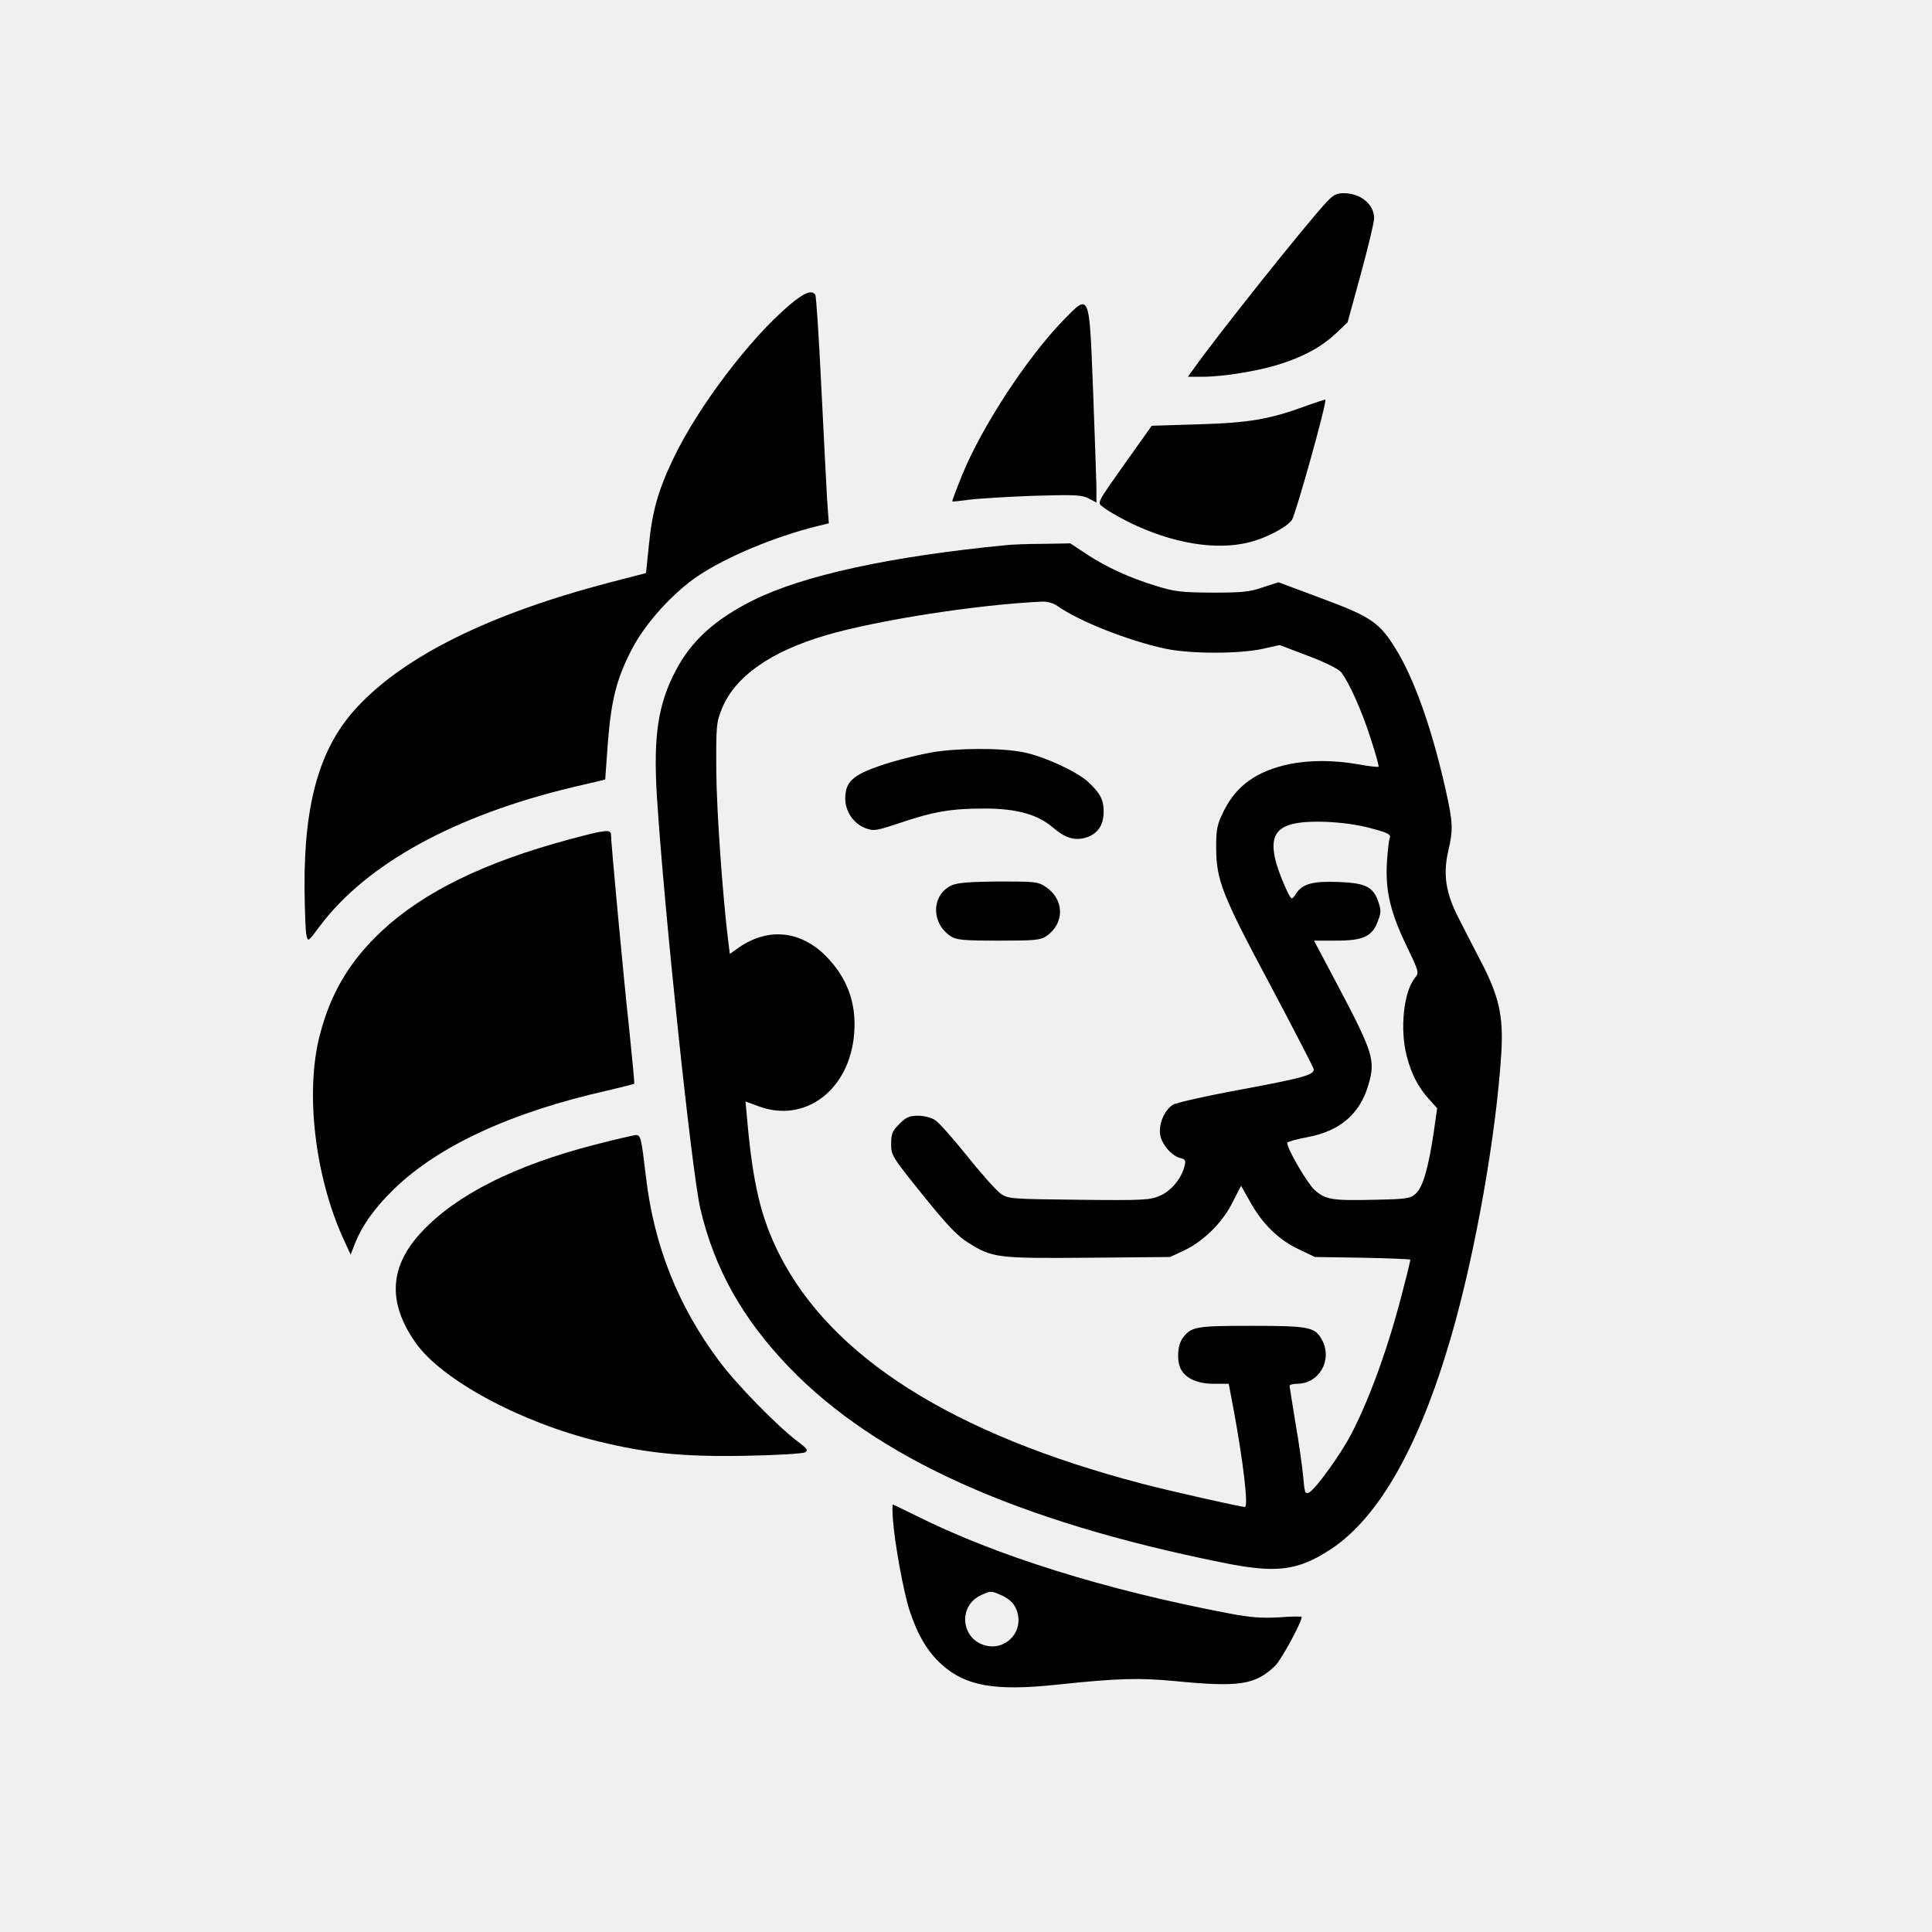
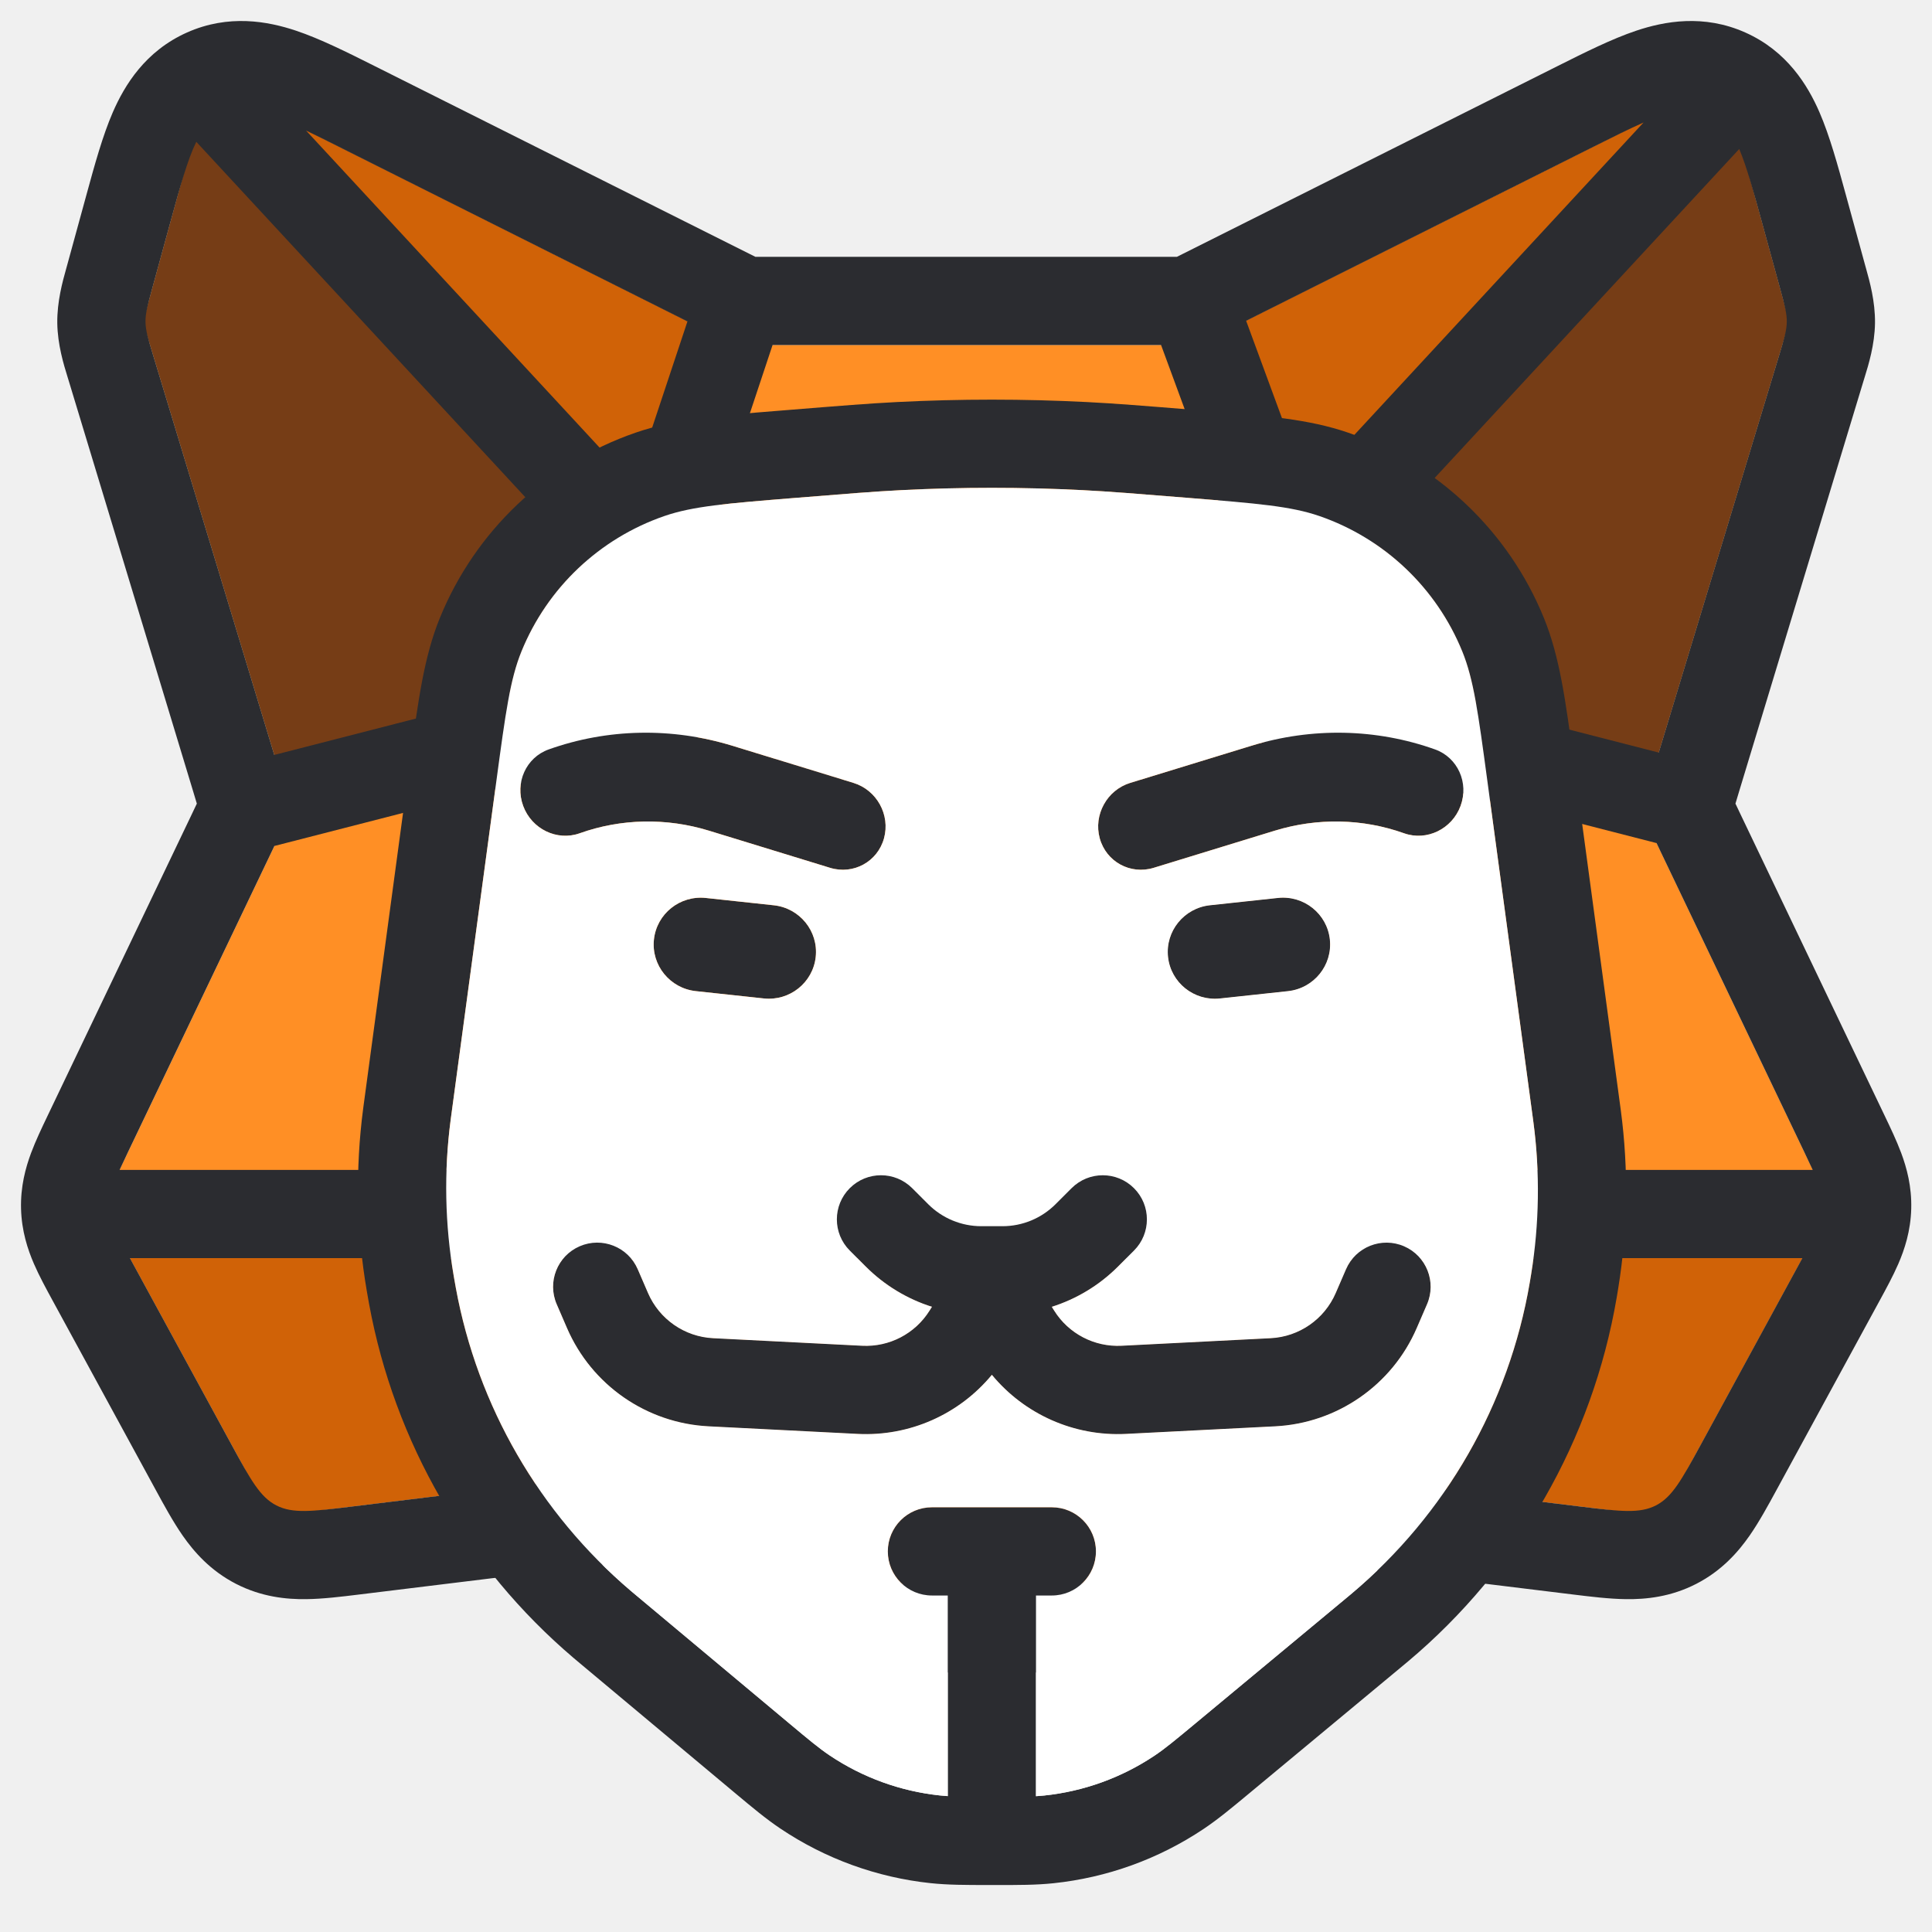
- <svg xmlns="http://www.w3.org/2000/svg" version="1.0" width="800pt" height="800pt" viewBox="0 0 800 800" preserveAspectRatio="xMidYMid meet">
-   <g transform="translate(0,800) scale(0.1,-0.1)" fill="#000000" stroke="none">
-     <path d="M5493 7163 c-78 -82 -452 -551 -551 -691 l-23 -32 63 0 c81 0 225 23 314 51 99 31 174 71 233 126 l51 48 55 201 c30 110 55 214 55 230 0 58 -56 104 -126 104 -29 0 -44 -7 -71 -37z" />
-     <path d="M3268 6736 c-164 -139 -376 -419 -478 -631 -64 -133 -89 -220 -103 -361 l-12 -117 -147 -38 c-498 -130 -852 -304 -1051 -519 -152 -164 -218 -392 -216 -745 1 -93 4 -183 8 -198 6 -28 7 -27 56 39 193 257 557 457 1045 574 l136 32 11 152 c14 178 36 266 100 389 55 106 170 233 273 302 121 81 322 164 493 206 l49 12 -7 96 c-3 53 -14 263 -24 467 -10 204 -21 376 -25 383 -14 22 -46 10 -108 -43z" />
-     <path d="M4402 6673 c-150 -155 -336 -439 -418 -640 -24 -59 -42 -108 -41 -109 1 -2 34 2 72 7 39 5 158 12 265 16 171 5 199 4 228 -11 l32 -17 0 68 c-1 38 -7 218 -14 402 -16 404 -13 398 -124 284z" />
-     <path d="M5405 6318 c-147 -54 -234 -69 -443 -75 l-193 -6 -93 -131 c-143 -202 -134 -185 -105 -208 13 -11 58 -37 99 -58 181 -90 365 -121 505 -85 69 18 150 60 174 91 15 19 147 492 139 499 -2 1 -39 -11 -83 -27z" />
-     <path d="M4170 5743 c-486 -47 -846 -126 -1052 -229 -157 -78 -257 -169 -320 -291 -74 -140 -93 -273 -78 -520 30 -472 145 -1560 180 -1708 58 -249 176 -458 369 -658 361 -374 942 -636 1791 -807 225 -46 314 -35 452 56 199 132 366 428 497 880 101 348 188 845 208 1180 8 148 -10 229 -84 371 -31 60 -73 141 -93 181 -53 102 -65 180 -44 274 22 95 21 119 -11 263 -57 252 -131 460 -208 582 -65 105 -101 130 -304 205 l-179 67 -65 -21 c-54 -19 -87 -22 -209 -22 -127 1 -156 4 -230 27 -112 34 -208 78 -290 132 l-68 45 -113 -2 c-63 0 -130 -3 -149 -5z m208 -252 c91 -64 294 -144 447 -177 104 -22 304 -22 402 -1 l72 16 118 -45 c70 -26 125 -54 136 -67 32 -40 87 -162 123 -276 20 -61 35 -114 32 -116 -2 -2 -40 2 -83 10 -102 18 -202 18 -286 1 -136 -29 -219 -89 -271 -193 -29 -59 -32 -75 -32 -152 0 -135 24 -196 225 -572 98 -185 179 -341 179 -347 0 -23 -42 -35 -293 -82 -148 -27 -277 -56 -291 -65 -35 -23 -59 -80 -52 -123 6 -40 47 -88 83 -97 21 -5 24 -10 18 -33 -12 -51 -55 -103 -101 -123 -41 -18 -64 -20 -336 -17 -286 3 -294 4 -325 26 -17 12 -80 82 -138 155 -58 72 -118 140 -133 149 -15 10 -46 18 -70 18 -37 0 -50 -6 -78 -34 -29 -29 -34 -41 -34 -83 0 -47 3 -52 130 -210 101 -125 143 -170 188 -198 102 -64 120 -66 499 -63 l338 3 58 27 c80 38 160 116 201 200 l35 68 38 -67 c50 -91 118 -157 201 -196 l67 -32 198 -3 c108 -2 197 -6 197 -8 0 -3 -11 -51 -26 -107 -58 -235 -139 -461 -217 -612 -45 -87 -148 -229 -176 -245 -17 -8 -19 -2 -25 68 -4 42 -18 142 -32 221 -13 80 -24 148 -24 153 0 4 14 8 30 8 92 0 148 97 105 180 -29 55 -52 60 -292 60 -233 0 -250 -3 -286 -51 -22 -30 -25 -95 -7 -129 20 -38 70 -60 136 -60 l62 0 21 -112 c39 -210 61 -398 46 -398 -18 0 -314 67 -425 96 -786 206 -1289 525 -1504 952 -75 150 -108 287 -132 554 l-7 77 52 -19 c194 -74 380 67 398 301 10 125 -29 231 -117 320 -105 105 -236 119 -357 38 l-41 -29 -6 48 c-24 193 -49 547 -50 712 -1 184 0 198 23 255 53 132 199 236 429 304 214 63 631 128 900 140 19 0 46 -7 60 -18z m1300 -921 c68 -18 82 -25 77 -39 -4 -9 -9 -54 -12 -101 -7 -117 14 -207 80 -344 53 -111 54 -113 36 -135 -47 -58 -63 -213 -34 -324 19 -74 47 -128 91 -177 l35 -39 -15 -105 c-22 -144 -44 -221 -73 -248 -23 -21 -35 -23 -171 -26 -176 -4 -202 0 -248 40 -30 27 -114 170 -114 196 0 4 39 15 87 24 132 25 214 96 249 215 31 106 22 132 -148 453 l-77 145 92 0 c111 0 149 17 172 80 14 34 14 46 3 79 -21 64 -54 80 -167 84 -105 4 -148 -8 -174 -48 -6 -11 -15 -20 -18 -20 -10 0 -57 111 -69 164 -27 121 26 159 210 153 68 -3 134 -12 188 -27z" />
-     <path d="M3855 4884 c-44 -8 -118 -26 -165 -40 -154 -47 -190 -76 -190 -150 0 -54 34 -104 83 -123 36 -13 43 -12 145 22 139 47 213 59 347 59 135 0 220 -24 283 -77 51 -44 90 -57 136 -44 50 14 76 51 76 108 0 50 -14 76 -64 123 -48 44 -183 106 -268 123 -95 19 -274 18 -383 -1z" />
-     <path d="M3943 4335 c-86 -37 -90 -157 -6 -212 23 -15 52 -18 198 -18 150 0 173 2 198 19 76 52 75 151 -2 203 -32 22 -44 23 -195 23 -114 -1 -170 -5 -193 -15z" />
-     <path d="M2360 4525 c-354 -95 -605 -218 -778 -379 -134 -125 -213 -258 -258 -433 -61 -235 -20 -584 98 -843 l30 -65 19 49 c30 74 81 145 161 223 185 179 486 318 882 407 59 14 110 27 112 28 2 2 -8 105 -21 230 -24 221 -75 769 -75 802 0 23 -25 20 -170 -19z" />
-     <path d="M2463 3260 c-330 -85 -571 -206 -715 -359 -136 -144 -145 -293 -27 -461 108 -154 434 -330 759 -409 200 -49 352 -64 610 -59 124 2 233 9 243 14 15 9 10 15 -35 49 -82 63 -247 231 -320 329 -170 227 -270 478 -303 761 -20 168 -22 175 -43 175 -9 -1 -85 -18 -169 -40z" />
-     <path d="M3697 1713 c7 -102 44 -303 69 -381 34 -103 75 -172 134 -225 99 -89 221 -110 475 -83 255 27 341 29 490 15 267 -26 332 -16 415 63 26 26 110 180 110 203 0 2 -42 2 -92 -2 -73 -4 -118 -1 -208 16 -516 98 -969 240 -1301 407 -49 24 -90 44 -92 44 -2 0 -2 -26 0 -57z m446 -317 c43 -18 67 -46 73 -88 12 -72 -52 -136 -124 -124 -112 18 -131 167 -27 212 38 17 39 17 78 0z" />
-   </g>
+ <svg xmlns="http://www.w3.org/2000/svg" width="500" height="500" viewBox="0 0 500 500" fill="white">
+   <path d="M54.073 21.127L190.09 89.281H309.998L446.015 21.127L463.056 83.312L424.713 209.825L473.706 312.27L430.039 392.457L340.041 381.436L281.41 410.002H218.678L160.047 381.436L70.049 392.457L26.382 312.27L75.374 209.825L37.032 83.312L54.073 21.127Z" fill="#FF8F25" />
+   <path d="M54.071 21.127L190.088 89.281L172.08 140.389H328.856L309.996 89.281L446.013 21.127L463.053 83.312L424.711 209.825L250.042 158.71L75.372 209.825L37.03 83.312L54.071 21.127Z" fill="#763D16" />
+   <path d="M190.091 89.281L54.074 21.127L211.703 209.825L250.045 158.71L288.387 209.825L446.016 21.127L309.999 89.281L328.859 140.389H172.083L190.091 89.281Z" fill="#D06207" />
+   <path d="M430.039 392.456L473.706 312.269H26.382L70.049 392.456L160.047 381.435L218.678 410.001H281.41L340.041 381.435L430.039 392.456Z" fill="#D06207" />
+   <path d="M482.716 68.713L477.642 50.196C475.629 42.837 473.525 35.152 470.88 29.06C467.846 22.071 462.48 13.226 451.681 8.412C440.883 3.598 430.715 5.519 423.489 7.933C417.188 10.038 410.065 13.61 403.244 17.03L306.283 65.615C305.589 65.963 305.051 66.232 304.59 66.46C304.075 66.463 303.474 66.463 302.698 66.463H197.376C196.599 66.463 195.998 66.463 195.484 66.46C195.022 66.232 194.485 65.963 193.791 65.615L96.829 17.03C90.009 13.61 82.886 10.038 76.585 7.933C69.358 5.519 59.191 3.598 48.392 8.412C37.593 13.226 32.228 22.071 29.193 29.06C26.548 35.152 24.445 42.837 22.431 50.197L17.357 68.713C17.282 68.988 17.199 69.285 17.11 69.602C16.217 72.791 14.751 78.029 14.826 83.618C14.901 89.207 16.507 94.404 17.485 97.568C17.582 97.883 17.673 98.178 17.756 98.451L50.049 205.006C50.417 206.22 50.703 207.164 50.941 207.976C50.583 208.743 50.157 209.634 49.61 210.778L12.314 288.765C10.878 291.765 9.226 295.217 8.037 298.41C6.618 302.224 5.296 307.056 5.447 312.829C5.599 318.601 7.173 323.357 8.791 327.091C10.146 330.218 11.977 333.577 13.569 336.497L40.34 385.657C42.435 389.508 44.795 393.846 47.271 397.402C50.218 401.634 54.461 406.495 61.073 409.897C67.685 413.298 74.108 413.923 79.265 413.86C83.597 413.807 88.498 413.205 92.849 412.67L92.851 412.67L153.761 405.211C154.723 405.093 155.47 405.001 156.11 404.928C156.691 405.206 157.367 405.535 158.239 405.96L202.277 427.415C202.481 427.515 202.701 427.624 202.936 427.739L202.942 427.742C205.331 428.919 209.244 430.847 213.63 431.859C218.017 432.87 222.379 432.851 225.042 432.839L225.388 432.838C225.525 432.837 225.657 432.837 225.783 432.837H274.29C274.52 432.837 274.767 432.838 275.031 432.839C277.695 432.851 282.057 432.87 286.443 431.859C290.83 430.847 294.743 428.919 297.132 427.742C297.307 427.656 297.474 427.574 297.632 427.496L297.797 427.415L341.834 405.96C342.706 405.535 343.382 405.206 343.964 404.928C344.604 405.001 345.35 405.093 346.313 405.211L407.222 412.67C411.573 413.204 416.475 413.807 420.809 413.86C425.966 413.923 432.388 413.298 439 409.897C445.612 406.495 449.855 401.634 452.802 397.402C455.279 393.846 457.639 389.508 459.734 385.657L486.505 336.497C488.096 333.577 489.927 330.217 491.282 327.091C492.9 323.357 494.474 318.601 494.626 312.829C494.778 307.056 493.456 302.224 492.036 298.41C490.848 295.216 489.196 291.765 487.76 288.765L450.463 210.778C449.916 209.634 449.49 208.743 449.133 207.976C449.37 207.164 449.656 206.22 450.024 205.006L482.318 98.451C482.4 98.178 482.491 97.883 482.589 97.568C483.567 94.404 485.173 89.207 485.247 83.618C485.322 78.029 483.856 72.791 482.964 69.602L482.963 69.6C482.874 69.283 482.791 68.987 482.716 68.713ZM79.209 33.785C81.756 35.01 84.562 36.416 87.681 37.979L177.909 83.189L163.923 125.287L79.209 33.785ZM199.939 89.289H300.481L320.128 142.667L293.87 159.989L261.826 151.759C261.583 151.697 261.339 151.633 261.093 151.57L261.086 151.568C258.025 150.776 254.758 149.93 251.315 149.93C247.873 149.93 244.605 150.776 241.544 151.568L241.526 151.572C241.376 151.611 241.225 151.65 241.076 151.689C240.985 151.712 240.894 151.736 240.804 151.759L208.761 159.989L182.259 142.505L199.939 89.289ZM322.5 83.021L412.393 37.979C417.459 35.441 421.7 33.315 425.346 31.706L338.242 125.79L322.5 83.021ZM450.113 38.557C452.023 43.087 453.712 49.252 455.943 57.393L460.698 74.745C461.865 79.004 462.449 81.134 462.42 83.312C462.391 85.491 461.75 87.604 460.469 91.831L429.273 194.766L323.707 167.653L341.403 155.979L450.113 38.557ZM268.156 176.952L256.146 173.867C254.135 173.351 253.019 173.068 252.162 172.892C251.781 172.814 251.563 172.782 251.444 172.768C251.388 172.761 251.354 172.758 251.339 172.757C251.324 172.756 251.317 172.756 251.315 172.756C251.313 172.756 251.306 172.756 251.291 172.757C251.276 172.758 251.242 172.761 251.186 172.768C251.067 172.782 250.849 172.814 250.468 172.892C249.611 173.068 248.495 173.351 246.484 173.867L234.475 176.952L240.622 181.007C244.945 183.859 247.442 185.488 249.405 186.499C250.29 186.955 250.799 187.139 251.061 187.216C251.184 187.252 251.25 187.263 251.272 187.266C251.276 187.267 251.279 187.267 251.283 187.267C251.296 187.269 251.305 187.269 251.315 187.269C251.329 187.269 251.339 187.269 251.359 187.266C251.371 187.264 251.398 187.26 251.44 187.25C251.473 187.242 251.516 187.231 251.569 187.216C251.832 187.139 252.341 186.955 253.226 186.499C255.189 185.488 257.686 183.859 262.009 181.007L268.156 176.952ZM204.637 184.615L228.468 200.337C232.224 202.815 235.759 205.148 238.951 206.792C242.509 208.624 246.535 210.096 251.315 210.096C256.096 210.096 260.122 208.624 263.68 206.792C266.872 205.148 270.407 202.815 274.162 200.337L297.993 184.616L428.707 218.188C429.059 218.936 429.445 219.742 429.865 220.621L429.867 220.625L466.904 298.07C467.753 299.845 468.494 301.395 469.125 302.779H30.948C31.579 301.396 32.319 299.848 33.167 298.074L70.207 220.625C70.491 220.03 70.76 219.468 71.013 218.936L204.637 184.615ZM178.924 167.652L70.986 195.376L39.604 91.831C38.323 87.604 37.683 85.491 37.654 83.312C37.624 81.134 38.208 79.004 39.375 74.745L44.13 57.393C46.682 48.081 48.526 41.353 50.801 36.702L161.228 155.979L178.924 167.652ZM33.632 325.605H466.441L440.054 374.061C435.201 382.973 432.774 387.429 428.556 389.599C424.338 391.769 419.301 391.152 409.227 389.918L349.088 382.553C344.593 382.003 342.345 381.728 340.143 382.096C337.941 382.464 335.905 383.456 331.834 385.44L287.796 406.896C284.613 408.447 283.022 409.222 281.312 409.616C279.602 410.011 277.831 410.011 274.29 410.011H225.783C222.242 410.011 220.472 410.011 218.762 409.616C217.052 409.222 215.461 408.447 212.279 406.897L212.277 406.896L168.24 385.44C164.168 383.456 162.132 382.464 159.93 382.096C157.728 381.728 155.481 382.003 150.985 382.553L90.846 389.918C80.772 391.152 75.736 391.769 71.517 389.599C67.299 387.429 64.872 382.973 60.019 374.061L33.632 325.605Z" fill="#2B2C30" />
+   <path d="M146.741 343.692L144.081 337.537C141.58 331.749 144.245 325.03 150.033 322.529C155.822 320.029 162.542 322.694 165.043 328.481L167.703 334.637C170.634 341.419 177.16 345.95 184.54 346.325L223.127 348.286C230.163 348.643 236.842 345.161 240.576 339.187L241.194 338.198C234.797 336.171 228.914 332.631 224.081 327.799L219.924 323.643C215.465 319.185 215.465 311.957 219.924 307.499C224.382 303.04 231.612 303.04 236.071 307.498L240.227 311.654C243.868 315.294 248.806 317.339 253.955 317.339H259.443C264.591 317.339 269.528 315.295 273.169 311.655L277.327 307.499C281.786 303.042 289.016 303.043 293.474 307.502C297.932 311.961 297.931 319.189 293.471 323.646L289.313 327.803C284.479 332.634 278.595 336.174 272.197 338.2L272.813 339.185C276.547 345.16 283.226 348.643 290.263 348.286L328.85 346.325C336.229 345.95 342.755 341.42 345.686 334.639L348.347 328.484C350.849 322.697 357.569 320.033 363.357 322.534C369.146 325.036 371.81 331.755 369.308 337.543L366.647 343.698C360.269 358.454 346.066 368.311 330.009 369.127L291.423 371.088C277.975 371.772 265.129 366.011 256.695 355.793C248.261 366.011 235.415 371.772 221.968 371.088L183.381 369.127C167.322 368.311 153.118 358.451 146.741 343.692Z" fill="#2B2C30" />
+   <path d="M169.238 243.14C169.954 236.482 175.972 231.67 182.677 232.392L200.265 234.285C206.97 235.007 211.825 240.99 211.108 247.647C210.391 254.305 204.374 259.117 197.668 258.396L180.081 256.502C173.375 255.781 168.521 249.798 169.238 243.14Z" fill="#2B2C30" />
+   <path d="M183.477 214.978C172.448 211.595 160.733 211.83 150.029 215.648C144.17 217.738 137.622 214.576 135.405 208.585C133.188 202.594 136.141 196.042 142 193.952C157.21 188.527 173.858 188.193 189.531 193L220.873 202.612C226.911 204.464 230.451 210.885 228.779 216.954C227.107 223.023 220.857 226.442 214.819 224.59L183.477 214.978Z" fill="#2B2C30" />
+   <path d="M344.161 243.14C343.444 236.482 337.427 231.67 330.722 232.392L313.134 234.285C306.429 235.007 301.574 240.99 302.291 247.647C303.008 254.305 309.025 259.117 315.73 258.396L333.318 256.502C340.023 255.781 344.878 249.798 344.161 243.14Z" fill="#2B2C30" />
+   <path d="M105.866 198.846L94.054 286.4C94.031 286.573 94.011 286.721 93.992 286.87C91.927 302.583 92.244 318.518 94.931 334.137C94.978 334.411 95.025 334.682 95.102 335.115L95.121 335.227C95.297 336.226 95.407 336.853 95.52 337.471C102.089 373.212 120.801 405.588 148.493 429.123C148.972 429.53 149.461 429.939 150.239 430.59L190.206 464.018C194.7 467.778 198.189 470.698 201.958 473.23C213.573 481.033 226.919 485.884 240.835 487.358C245.351 487.837 249.899 487.839 255.76 487.841L257.73 487.842C263.572 487.848 268.106 487.852 272.609 487.382C286.485 485.934 299.801 481.13 311.405 473.385C315.17 470.872 318.657 467.974 323.15 464.24L363.129 431.031C363.705 430.553 364.065 430.254 364.419 429.957C392.986 405.946 412.113 372.585 418.399 335.804C418.476 335.353 418.552 334.895 418.672 334.167L418.688 334.068C418.736 333.774 418.767 333.589 418.797 333.401C421.269 318.187 421.497 302.692 419.473 287.411C419.448 287.221 419.423 287.033 419.382 286.734L407.526 198.846C407.404 197.947 407.285 197.059 407.168 196.184C405.185 181.42 403.649 169.978 399.584 159.988C390.409 137.44 371.951 119.945 348.942 111.986C338.748 108.46 327.24 107.536 312.389 106.344L312.369 106.343C311.495 106.273 310.608 106.201 309.71 106.129L309.284 106.094C295.816 105.005 288.565 104.418 281.283 104.049C264.902 103.218 248.489 103.218 232.109 104.049C224.826 104.418 217.575 105.005 204.108 106.094L203.681 106.129C202.776 106.202 201.883 106.274 201.002 106.344C186.152 107.536 174.643 108.46 164.449 111.986C141.44 119.945 122.983 137.44 113.807 159.988C109.742 169.979 108.206 181.42 106.224 196.184C106.106 197.06 105.987 197.947 105.866 198.846ZM378.437 168.591C381.385 175.834 382.557 184.522 384.901 201.898L396.754 289.761C396.798 290.084 396.82 290.246 396.841 290.407C398.572 303.477 398.377 316.729 396.263 329.741C396.237 329.902 396.211 330.063 396.157 330.386C396.095 330.764 396.047 331.055 396.007 331.295C395.964 331.556 395.93 331.759 395.895 331.959C390.519 363.417 374.161 391.949 349.729 412.484C349.43 412.735 349.121 412.991 348.503 413.505L309.318 446.054C304.093 450.394 301.48 452.565 298.73 454.4C290.208 460.087 280.43 463.615 270.239 464.679C269.546 464.751 268.848 464.808 268.114 464.853L268.114 412.915H272.21C278.516 412.915 283.627 407.804 283.627 401.499C283.627 395.195 278.516 390.083 272.21 390.083H241.183C234.877 390.083 229.766 395.195 229.766 401.499C229.766 407.804 234.877 412.915 241.183 412.915H245.279V464.831C244.577 464.786 243.907 464.73 243.242 464.659C233.022 463.576 223.221 460.014 214.69 454.283C211.938 452.434 209.324 450.248 204.097 445.876L164.95 413.135C164.108 412.43 163.686 412.077 163.279 411.732C139.596 391.603 123.592 363.913 117.974 333.346C117.878 332.82 117.782 332.279 117.592 331.197L117.489 330.608L117.43 330.268C115.132 316.91 114.861 303.282 116.627 289.843C116.657 289.61 116.689 289.376 116.752 288.908L128.49 201.898C130.834 184.522 132.006 175.834 134.954 168.591C141.65 152.134 155.12 139.366 171.913 133.558C179.304 131.001 188.043 130.295 205.522 128.881C219.391 127.759 226.327 127.198 233.265 126.846C248.875 126.054 264.516 126.054 280.126 126.846C287.065 127.198 294 127.759 307.869 128.881C325.348 130.295 334.087 131.001 341.479 133.558C358.271 139.366 371.741 152.134 378.437 168.591Z" fill="#2B2C30" />
+   <path d="M363.363 215.648C352.659 211.83 340.944 211.595 329.915 214.978L298.573 224.59C292.535 226.442 286.285 223.023 284.613 216.954C282.941 210.885 286.481 204.464 292.519 202.612L323.861 193C339.534 188.193 356.182 188.527 371.392 193.952C377.251 196.042 380.204 202.594 377.987 208.585C375.77 214.576 369.222 217.738 363.363 215.648Z" fill="#2B2C30" />
+   <path fill-rule="evenodd" clip-rule="evenodd" d="M183.381 369.127C167.322 368.311 153.118 358.451 146.741 343.692L144.081 337.537C141.58 331.749 144.245 325.03 150.033 322.529C155.822 320.029 162.542 322.694 165.043 328.481L167.703 334.637C170.634 341.419 177.16 345.95 184.54 346.325L223.127 348.286C230.163 348.643 236.842 345.161 240.576 339.187L241.194 338.198C234.797 336.171 228.914 332.631 224.081 327.799L219.924 323.643C215.465 319.185 215.465 311.957 219.924 307.499C224.382 303.04 231.612 303.04 236.071 307.498L240.227 311.654C243.868 315.294 248.806 317.339 253.955 317.339H259.443C264.591 317.339 269.528 315.295 273.169 311.655L277.327 307.499C281.786 303.042 289.016 303.043 293.474 307.502C297.932 311.961 297.931 319.189 293.471 323.646L289.313 327.803C284.479 332.634 278.595 336.174 272.197 338.2L272.813 339.185C276.547 345.16 283.226 348.643 290.263 348.286L328.85 346.325C336.229 345.95 342.755 341.42 345.686 334.639L348.347 328.484C350.849 322.697 357.569 320.033 363.357 322.534C369.146 325.036 371.81 331.755 369.308 337.543L366.647 343.698C360.269 358.454 346.066 368.311 330.009 369.127L291.423 371.088C277.975 371.772 265.129 366.011 256.695 355.793C248.261 366.011 235.415 371.772 221.968 371.088L183.381 369.127ZM330.722 232.392C337.427 231.67 343.444 236.482 344.161 243.14C344.878 249.798 340.023 255.781 333.318 256.502L315.73 258.396C309.025 259.117 303.008 254.305 302.291 247.647C301.574 240.99 306.429 235.007 313.134 234.285L330.722 232.392Z" fill="#2B2C30" />
+   <path fill-rule="evenodd" clip-rule="evenodd" d="M384.901 201.898C382.557 184.522 381.385 175.834 378.437 168.591C371.741 152.134 358.271 139.366 341.479 133.558C334.087 131.001 325.348 130.295 307.869 128.881C294 127.759 287.065 127.198 280.126 126.846C264.516 126.054 248.875 126.054 233.265 126.846C226.327 127.198 219.391 127.759 205.522 128.881C188.043 130.295 179.304 131.001 171.913 133.558C155.12 139.366 141.65 152.134 134.954 168.591C132.006 175.834 130.834 184.522 128.49 201.898L116.752 288.908L116.627 289.843C114.861 303.282 115.132 316.91 117.43 330.268L117.489 330.608L117.592 331.197C117.782 332.279 117.878 332.82 117.974 333.346C123.592 363.913 139.596 391.603 163.279 411.732C163.686 412.077 164.108 412.43 164.95 413.135L204.097 445.876C209.324 450.248 211.938 452.434 214.69 454.283C223.221 460.014 233.022 463.576 243.242 464.659C243.907 464.73 244.577 464.786 245.279 464.831V412.915H241.183C234.877 412.915 229.766 407.804 229.766 401.499C229.766 395.195 234.877 390.083 241.183 390.083H272.21C278.516 390.083 283.627 395.195 283.627 401.499C283.627 407.804 278.516 412.915 272.21 412.915H268.114L268.114 464.853C268.848 464.808 269.546 464.751 270.239 464.679C280.43 463.615 290.208 460.087 298.73 454.4C301.48 452.565 304.093 450.394 309.318 446.054L348.503 413.505C349.121 412.991 349.43 412.735 349.729 412.484C374.161 391.949 390.519 363.417 395.895 331.959L396.007 331.295L396.157 330.386L396.263 329.741C398.377 316.729 398.572 303.477 396.841 290.407L396.754 289.761L384.901 201.898ZM146.741 343.692C153.118 358.451 167.322 368.311 183.381 369.127L221.968 371.088C235.415 371.772 248.261 366.011 256.695 355.793C265.129 366.011 277.975 371.772 291.423 371.088L330.009 369.127C346.066 368.311 360.269 358.454 366.647 343.698L369.308 337.543C371.81 331.755 369.146 325.036 363.357 322.534C357.569 320.033 350.849 322.697 348.347 328.484L345.686 334.639C342.755 341.42 336.229 345.95 328.85 346.325L290.263 348.286C283.226 348.643 276.547 345.16 272.813 339.185L272.197 338.2C278.595 336.174 284.479 332.634 289.313 327.803L293.471 323.646C297.931 319.189 297.932 311.961 293.474 307.502C289.016 303.043 281.786 303.042 277.327 307.499L273.169 311.655C269.528 315.295 264.591 317.339 259.443 317.339H253.955C248.806 317.339 243.868 315.294 240.227 311.654L236.071 307.498C231.612 303.04 224.382 303.04 219.924 307.499C215.465 311.957 215.465 319.185 219.924 323.643L224.081 327.799C228.914 332.631 234.797 336.171 241.194 338.198L240.576 339.187C236.842 345.161 230.163 348.643 223.127 348.286L184.54 346.325C177.16 345.95 170.634 341.419 167.703 334.637L165.043 328.481C162.542 322.694 155.822 320.029 150.033 322.529C144.245 325.03 141.58 331.749 144.081 337.537L146.741 343.692ZM169.238 243.14C169.954 236.482 175.972 231.67 182.677 232.392L200.265 234.285C206.97 235.007 211.825 240.99 211.108 247.647C210.391 254.305 204.374 259.117 197.668 258.396L180.081 256.502C173.375 255.781 168.521 249.798 169.238 243.14ZM183.477 214.978C172.448 211.595 160.733 211.83 150.029 215.648C144.17 217.738 137.622 214.576 135.405 208.585C133.188 202.594 136.141 196.042 142 193.952C157.21 188.527 173.858 188.193 189.531 193L220.873 202.612C226.911 204.464 230.451 210.885 228.779 216.954C227.107 223.023 220.857 226.442 214.819 224.59L183.477 214.978ZM344.161 243.14C343.444 236.482 337.427 231.67 330.722 232.392L313.134 234.285C306.429 235.007 301.574 240.99 302.291 247.647C303.008 254.305 309.025 259.117 315.73 258.396L333.318 256.502C340.023 255.781 344.878 249.798 344.161 243.14ZM329.915 214.978C340.944 211.595 352.659 211.83 363.363 215.648C369.222 217.738 375.77 214.576 377.987 208.585C380.204 202.594 377.251 196.042 371.392 193.952C356.182 188.527 339.534 188.193 323.861 193L292.519 202.612C286.481 204.464 282.941 210.885 284.613 216.954C286.285 223.023 292.535 226.442 298.573 224.59L329.915 214.978Z" fill="white" />
</svg>
